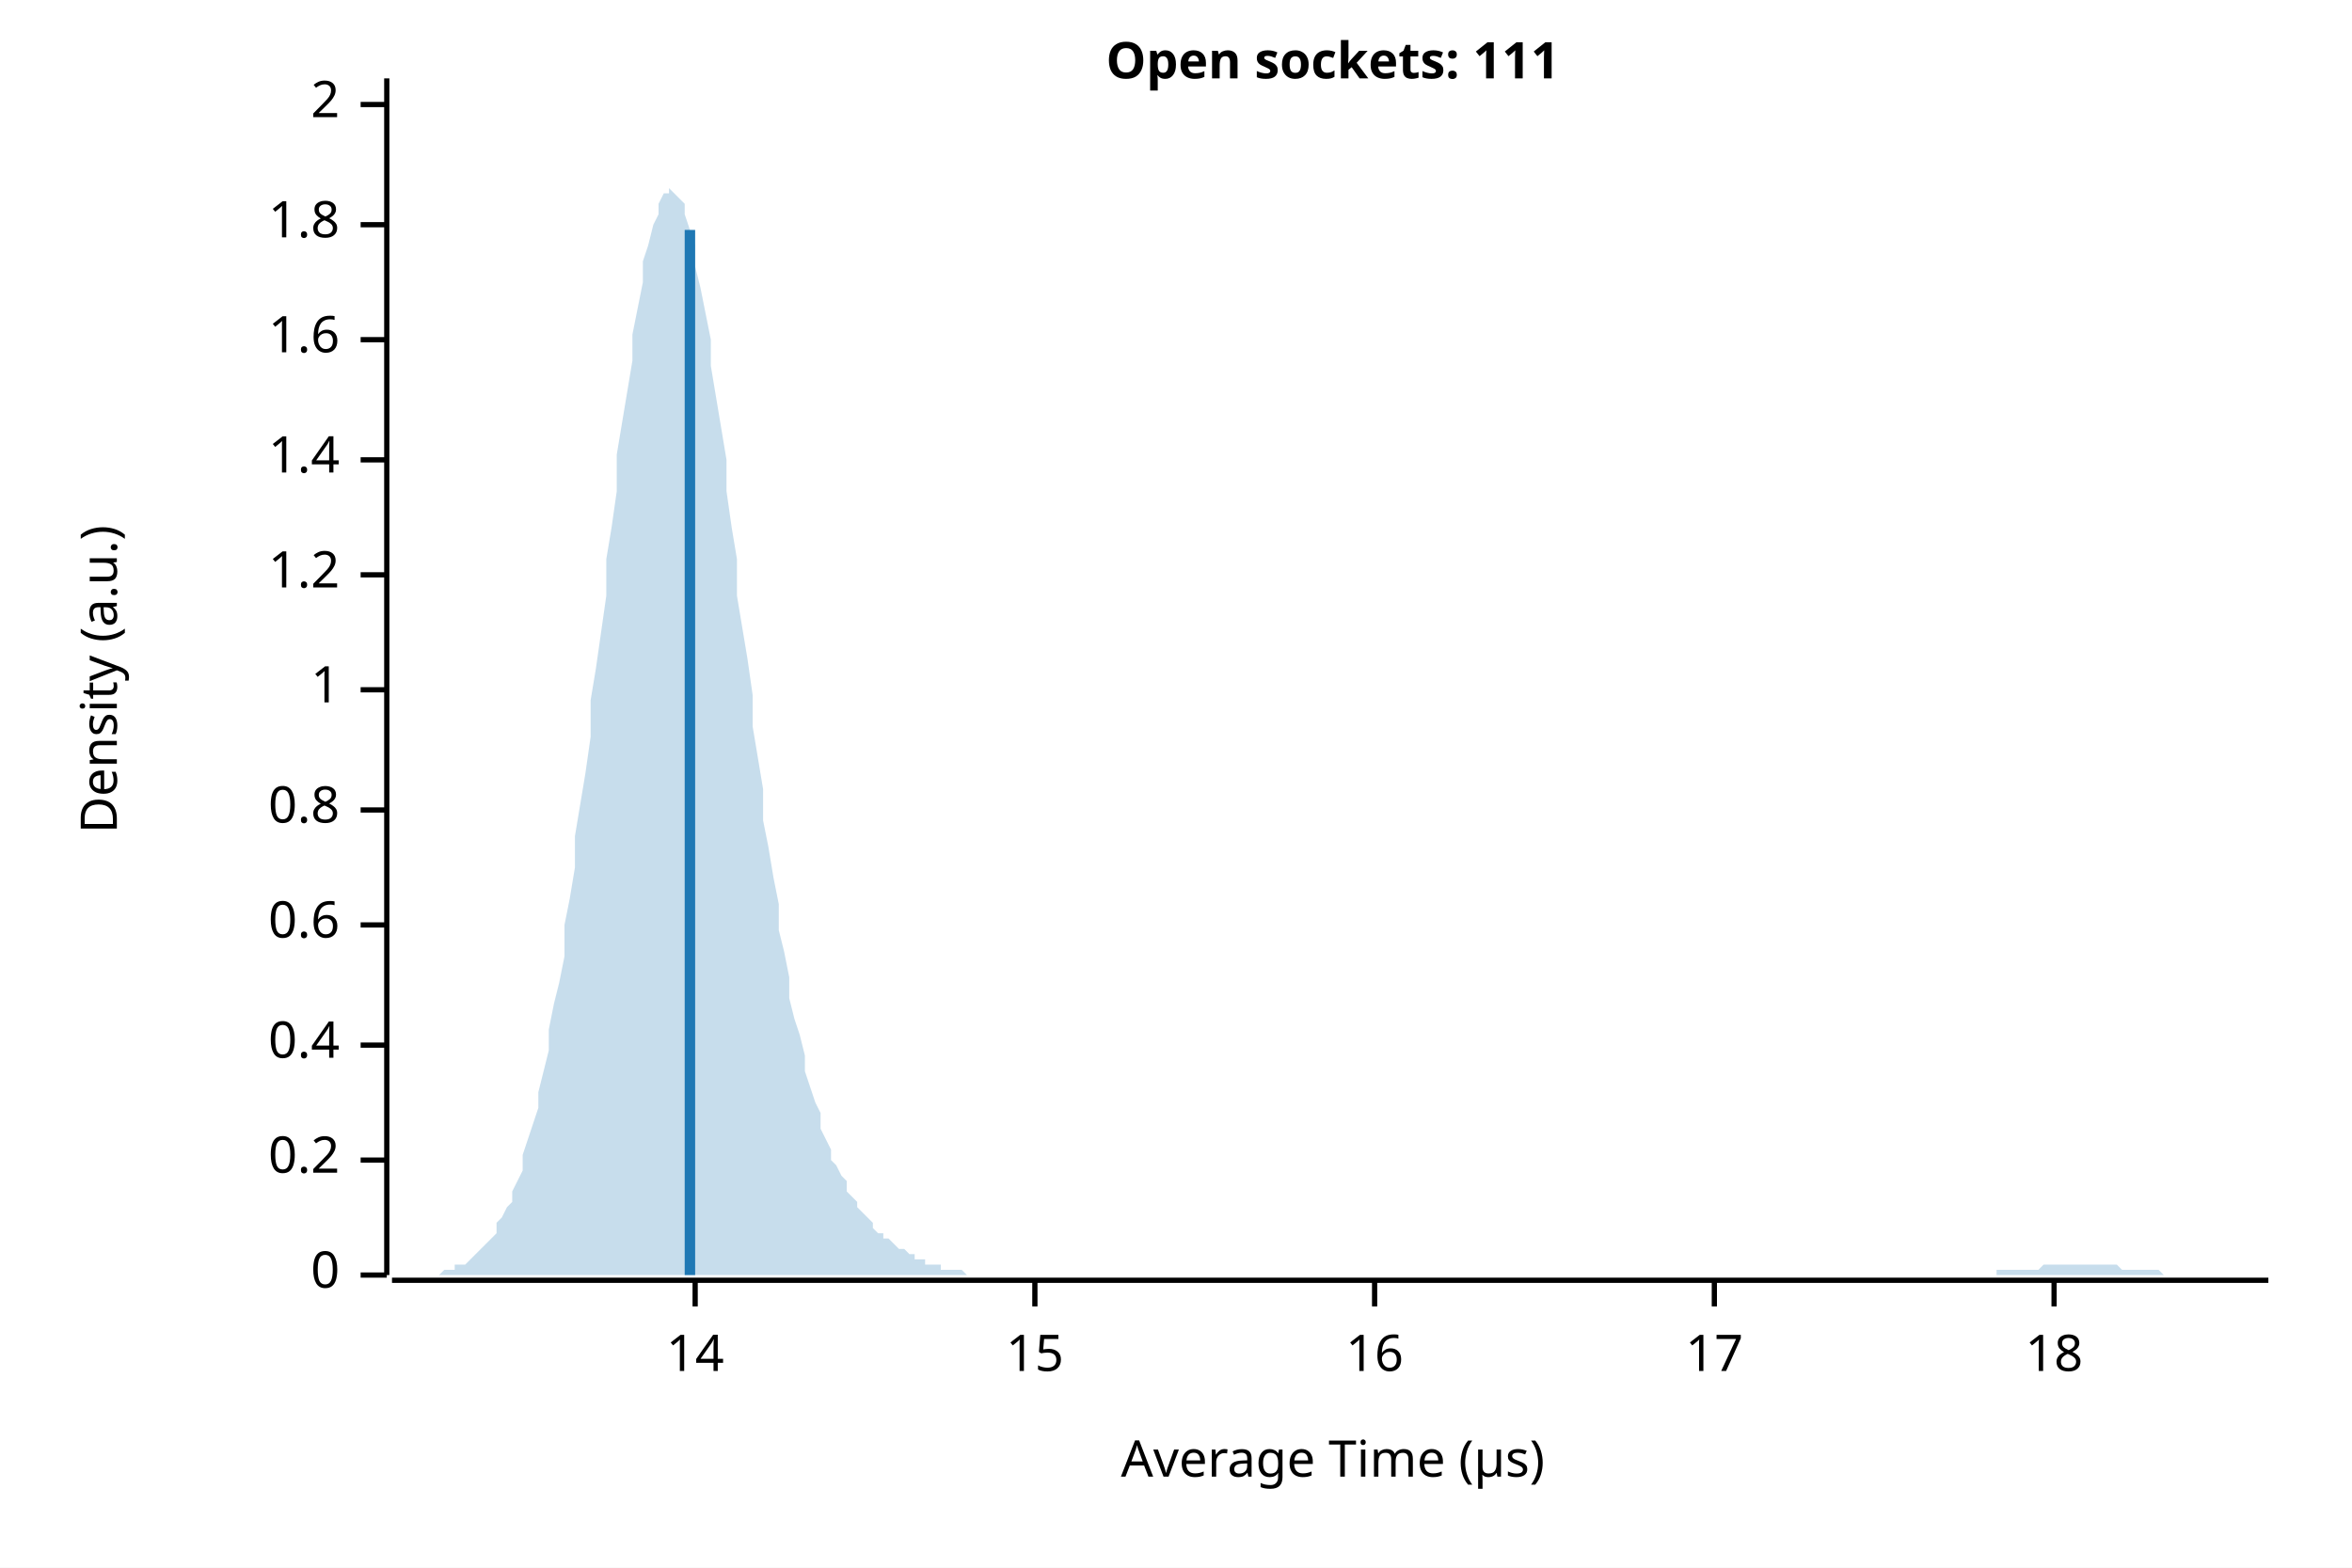
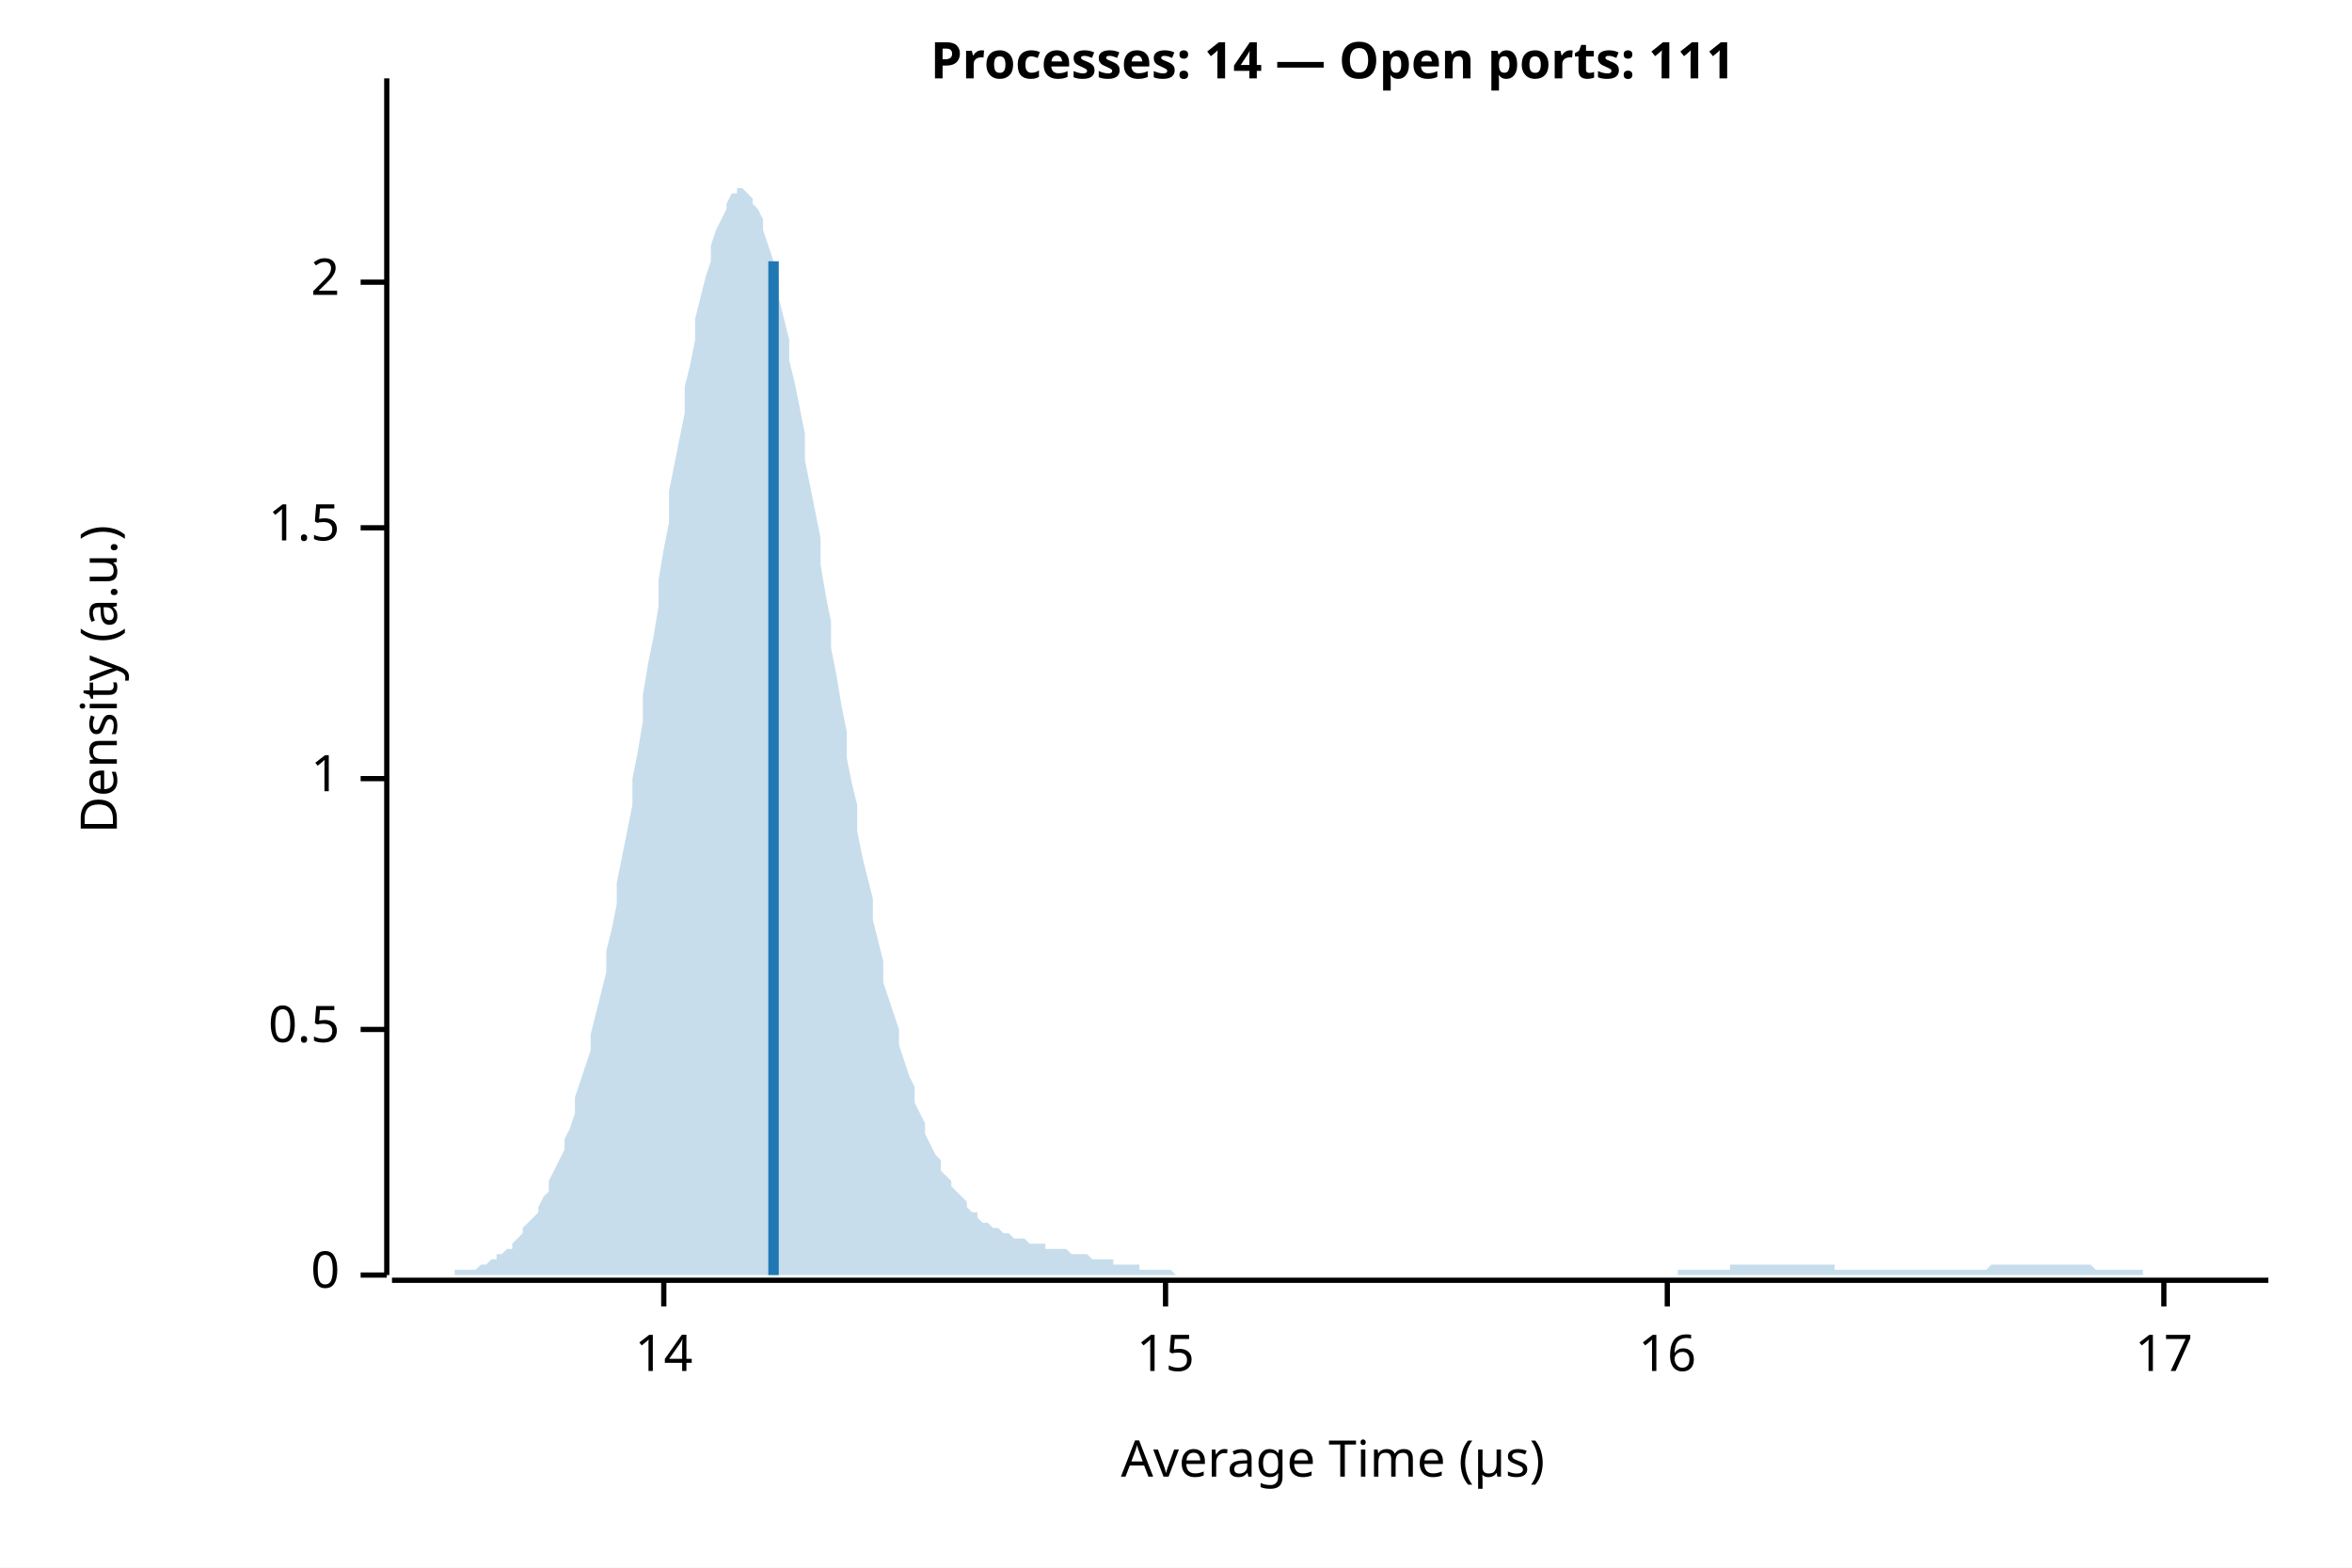
<svg xmlns="http://www.w3.org/2000/svg" width="450" height="300" viewBox="0 0 450 300">
  <rect width="100%" height="100%" fill="white" />
-   <text x="255" y="15" font-weight="bold" text-anchor="middle" font-family="sans-serif" font-size="9.677" opacity="1" fill="#000000">Open sockets: 111</text>
+   <text x="255" y="15" font-weight="bold" text-anchor="middle" font-family="sans-serif" font-size="9.677" opacity="1" fill="#000000">Processes: 14 — Open ports: 111</text>
  <text x="15" y="130" dy="0.76em" text-anchor="middle" font-family="sans-serif" font-size="9.677" opacity="1" fill="#000000" transform="rotate(270, 15, 130)">
Density (a.u.)
</text>
  <text x="255" y="285" dy="-0.5ex" text-anchor="middle" font-family="sans-serif" font-size="9.677" opacity="1" fill="#000000">
Average Time (µs)
</text>
  <polyline fill="none" opacity="1" stroke="#000000" stroke-width="1" points="74,15 74,244 " />
  <text x="65" y="244" dy="0.5ex" text-anchor="end" font-family="sans-serif" font-size="9.677" opacity="1" fill="#000000">
0
</text>
  <polyline fill="none" opacity="1" stroke="#000000" stroke-width="1" points="69,244 74,244 " />
-   <text x="65" y="222" dy="0.5ex" text-anchor="end" font-family="sans-serif" font-size="9.677" opacity="1" fill="#000000">
- 0.2
+   <text x="65" y="197" dy="0.5ex" text-anchor="end" font-family="sans-serif" font-size="9.677" opacity="1" fill="#000000">
+ 0.5
</text>
-   <polyline fill="none" opacity="1" stroke="#000000" stroke-width="1" points="69,222 74,222 " />
-   <text x="65" y="200" dy="0.5ex" text-anchor="end" font-family="sans-serif" font-size="9.677" opacity="1" fill="#000000">
- 0.4
- </text>
-   <polyline fill="none" opacity="1" stroke="#000000" stroke-width="1" points="69,200 74,200 " />
-   <text x="65" y="177" dy="0.5ex" text-anchor="end" font-family="sans-serif" font-size="9.677" opacity="1" fill="#000000">
- 0.6
- </text>
-   <polyline fill="none" opacity="1" stroke="#000000" stroke-width="1" points="69,177 74,177 " />
-   <text x="65" y="155" dy="0.5ex" text-anchor="end" font-family="sans-serif" font-size="9.677" opacity="1" fill="#000000">
- 0.8
- </text>
-   <polyline fill="none" opacity="1" stroke="#000000" stroke-width="1" points="69,155 74,155 " />
-   <text x="65" y="132" dy="0.5ex" text-anchor="end" font-family="sans-serif" font-size="9.677" opacity="1" fill="#000000">
+   <polyline fill="none" opacity="1" stroke="#000000" stroke-width="1" points="69,197 74,197 " />
+   <text x="65" y="149" dy="0.5ex" text-anchor="end" font-family="sans-serif" font-size="9.677" opacity="1" fill="#000000">
1
</text>
-   <polyline fill="none" opacity="1" stroke="#000000" stroke-width="1" points="69,132 74,132 " />
-   <text x="65" y="110" dy="0.5ex" text-anchor="end" font-family="sans-serif" font-size="9.677" opacity="1" fill="#000000">
- 1.2
+   <polyline fill="none" opacity="1" stroke="#000000" stroke-width="1" points="69,149 74,149 " />
+   <text x="65" y="101" dy="0.5ex" text-anchor="end" font-family="sans-serif" font-size="9.677" opacity="1" fill="#000000">
+ 1.5
</text>
-   <polyline fill="none" opacity="1" stroke="#000000" stroke-width="1" points="69,110 74,110 " />
-   <text x="65" y="88" dy="0.5ex" text-anchor="end" font-family="sans-serif" font-size="9.677" opacity="1" fill="#000000">
- 1.4
- </text>
-   <polyline fill="none" opacity="1" stroke="#000000" stroke-width="1" points="69,88 74,88 " />
-   <text x="65" y="65" dy="0.5ex" text-anchor="end" font-family="sans-serif" font-size="9.677" opacity="1" fill="#000000">
- 1.6
- </text>
-   <polyline fill="none" opacity="1" stroke="#000000" stroke-width="1" points="69,65 74,65 " />
-   <text x="65" y="43" dy="0.5ex" text-anchor="end" font-family="sans-serif" font-size="9.677" opacity="1" fill="#000000">
- 1.8
- </text>
-   <polyline fill="none" opacity="1" stroke="#000000" stroke-width="1" points="69,43 74,43 " />
-   <text x="65" y="20" dy="0.5ex" text-anchor="end" font-family="sans-serif" font-size="9.677" opacity="1" fill="#000000">
+   <polyline fill="none" opacity="1" stroke="#000000" stroke-width="1" points="69,101 74,101 " />
+   <text x="65" y="54" dy="0.5ex" text-anchor="end" font-family="sans-serif" font-size="9.677" opacity="1" fill="#000000">
2
</text>
-   <polyline fill="none" opacity="1" stroke="#000000" stroke-width="1" points="69,20 74,20 " />
+   <polyline fill="none" opacity="1" stroke="#000000" stroke-width="1" points="69,54 74,54 " />
  <polyline fill="none" opacity="1" stroke="#000000" stroke-width="1" points="75,245 434,245 " />
-   <text x="133" y="255" dy="0.76em" text-anchor="middle" font-family="sans-serif" font-size="9.677" opacity="1" fill="#000000">
+   <text x="127" y="255" dy="0.76em" text-anchor="middle" font-family="sans-serif" font-size="9.677" opacity="1" fill="#000000">
14
</text>
-   <polyline fill="none" opacity="1" stroke="#000000" stroke-width="1" points="133,245 133,250 " />
-   <text x="198" y="255" dy="0.76em" text-anchor="middle" font-family="sans-serif" font-size="9.677" opacity="1" fill="#000000">
+   <polyline fill="none" opacity="1" stroke="#000000" stroke-width="1" points="127,245 127,250 " />
+   <text x="223" y="255" dy="0.76em" text-anchor="middle" font-family="sans-serif" font-size="9.677" opacity="1" fill="#000000">
15
</text>
-   <polyline fill="none" opacity="1" stroke="#000000" stroke-width="1" points="198,245 198,250 " />
-   <text x="263" y="255" dy="0.76em" text-anchor="middle" font-family="sans-serif" font-size="9.677" opacity="1" fill="#000000">
+   <polyline fill="none" opacity="1" stroke="#000000" stroke-width="1" points="223,245 223,250 " />
+   <text x="319" y="255" dy="0.76em" text-anchor="middle" font-family="sans-serif" font-size="9.677" opacity="1" fill="#000000">
16
</text>
-   <polyline fill="none" opacity="1" stroke="#000000" stroke-width="1" points="263,245 263,250 " />
-   <text x="328" y="255" dy="0.76em" text-anchor="middle" font-family="sans-serif" font-size="9.677" opacity="1" fill="#000000">
+   <polyline fill="none" opacity="1" stroke="#000000" stroke-width="1" points="319,245 319,250 " />
+   <text x="414" y="255" dy="0.76em" text-anchor="middle" font-family="sans-serif" font-size="9.677" opacity="1" fill="#000000">
17
</text>
-   <polyline fill="none" opacity="1" stroke="#000000" stroke-width="1" points="328,245 328,250 " />
-   <text x="393" y="255" dy="0.76em" text-anchor="middle" font-family="sans-serif" font-size="9.677" opacity="1" fill="#000000">
- 18
- </text>
-   <polyline fill="none" opacity="1" stroke="#000000" stroke-width="1" points="393,245 393,250 " />
-   <polygon opacity="0.25" fill="#1F78B4" points="75,244 75,244 76,244 77,244 77,244 78,244 79,244 80,244 80,244 81,244 82,244 82,244 83,244 84,244 85,243 85,243 86,243 87,243 87,242 88,242 89,242 90,241 90,241 91,240 92,239 92,239 93,238 94,237 95,236 95,234 96,233 97,231 98,230 98,228 99,226 100,224 100,221 101,218 102,215 103,212 103,209 104,205 105,201 105,197 106,192 107,188 108,183 108,177 109,172 110,166 110,160 111,154 112,148 113,141 113,134 114,128 115,121 116,114 116,107 117,101 118,94 118,87 119,81 120,75 121,69 121,64 122,59 123,54 123,50 124,47 125,43 126,41 126,39 127,37 128,37 128,36 129,37 130,38 131,39 131,41 132,44 133,47 133,51 134,55 135,60 136,65 136,70 137,76 138,82 139,88 139,94 140,101 141,107 141,114 142,120 143,126 144,133 144,139 145,145 146,151 146,157 147,162 148,168 149,173 149,178 150,182 151,187 151,191 152,195 153,198 154,202 154,205 155,208 156,211 157,213 157,216 158,218 159,220 159,222 160,223 161,225 162,226 162,228 163,229 164,230 164,231 165,232 166,233 167,234 167,235 168,236 169,236 169,237 170,237 171,238 172,239 172,239 173,239 174,240 175,240 175,241 176,241 177,241 177,242 178,242 179,242 180,242 180,243 181,243 182,243 182,243 183,243 184,243 185,244 185,244 186,244 187,244 187,244 188,244 189,244 190,244 190,244 191,244 192,244 192,244 193,244 194,244 195,244 195,244 196,244 197,244 198,244 198,244 199,244 200,244 200,244 201,244 202,244 203,244 203,244 204,244 205,244 205,244 206,244 207,244 208,244 208,244 209,244 210,244 210,244 211,244 212,244 213,244 213,244 214,244 215,244 216,244 216,244 217,244 218,244 218,244 219,244 220,244 221,244 221,244 222,244 223,244 223,244 224,244 225,244 226,244 226,244 227,244 228,244 228,244 229,244 230,244 231,244 231,244 232,244 233,244 233,244 234,244 235,244 236,244 236,244 237,244 238,244 239,244 239,244 240,244 241,244 241,244 242,244 243,244 244,244 244,244 245,244 246,244 246,244 247,244 248,244 249,244 249,244 250,244 251,244 251,244 252,244 253,244 254,244 254,244 255,244 256,244 257,244 257,244 258,244 259,244 259,244 260,244 261,244 262,244 262,244 263,244 264,244 264,244 265,244 266,244 267,244 267,244 268,244 269,244 269,244 270,244 271,244 272,244 272,244 273,244 274,244 275,244 275,244 276,244 277,244 277,244 278,244 279,244 280,244 280,244 281,244 282,244 282,244 283,244 284,244 285,244 285,244 286,244 287,244 287,244 288,244 289,244 290,244 290,244 291,244 292,244 292,244 293,244 294,244 295,244 295,244 296,244 297,244 298,244 298,244 299,244 300,244 300,244 301,244 302,244 303,244 303,244 304,244 305,244 305,244 306,244 307,244 308,244 308,244 309,244 310,244 310,244 311,244 312,244 313,244 313,244 314,244 315,244 316,244 316,244 317,244 318,244 318,244 319,244 320,244 321,244 321,244 322,244 323,244 323,244 324,244 325,244 326,244 326,244 327,244 328,244 328,244 329,244 330,244 331,244 331,244 332,244 333,244 333,244 334,244 335,244 336,244 336,244 337,244 338,244 339,244 339,244 340,244 341,244 341,244 342,244 343,244 344,244 344,244 345,244 346,244 346,244 347,244 348,244 349,244 349,244 350,244 351,244 351,244 352,244 353,244 354,244 354,244 355,244 356,244 357,244 357,244 358,244 359,244 359,244 360,244 361,244 362,244 362,244 363,244 364,244 364,244 365,244 366,244 367,244 367,244 368,244 369,244 369,244 370,244 371,244 372,244 372,244 373,244 374,244 375,244 375,244 376,244 377,244 377,244 378,244 379,244 380,244 380,244 381,244 382,244 382,243 383,243 384,243 385,243 385,243 386,243 387,243 387,243 388,243 389,243 390,243 390,243 391,242 392,242 392,242 393,242 394,242 395,242 395,242 396,242 397,242 398,242 398,242 399,242 400,242 400,242 401,242 402,242 403,242 403,242 404,242 405,242 405,242 406,243 407,243 408,243 408,243 409,243 410,243 410,243 411,243 412,243 413,243 413,243 414,244 415,244 416,244 416,244 417,244 418,244 418,244 419,244 420,244 421,244 421,244 422,244 423,244 423,244 424,244 425,244 426,244 426,244 427,244 428,244 428,244 429,244 430,244 431,244 431,244 432,244 433,244 434,244 434,244 75,244 " />
-   <polyline fill="none" opacity="1" stroke="#1F78B4" stroke-width="2" points="132,244 132,44 " />
+   <polyline fill="none" opacity="1" stroke="#000000" stroke-width="1" points="414,245 414,250 " />
+   <polygon opacity="0.25" fill="#1F78B4" points="75,244 75,244 76,244 77,244 77,244 78,244 79,244 80,244 80,244 81,244 82,244 82,244 83,244 84,244 85,244 85,244 86,244 87,244 87,243 88,243 89,243 90,243 90,243 91,243 92,242 92,242 93,242 94,241 95,241 95,240 96,240 97,239 98,239 98,238 99,237 100,236 100,235 101,234 102,233 103,232 103,231 104,229 105,228 105,226 106,224 107,222 108,220 108,218 109,216 110,213 110,210 111,207 112,204 113,201 113,198 114,194 115,190 116,186 116,182 117,178 118,173 118,169 119,164 120,159 121,154 121,149 122,144 123,138 123,133 124,127 125,122 126,116 126,111 127,105 128,100 128,94 129,89 130,84 131,79 131,74 132,70 133,65 133,61 134,57 135,53 136,50 136,47 137,44 138,42 139,40 139,39 140,37 141,37 141,36 142,36 143,37 144,38 144,39 145,40 146,42 146,44 147,47 148,50 149,53 149,57 150,61 151,65 151,69 152,73 153,78 154,83 154,88 155,93 156,98 157,103 157,108 158,114 159,119 159,124 160,129 161,135 162,140 162,145 163,150 164,154 164,159 165,164 166,168 167,172 167,176 168,180 169,184 169,188 170,191 171,194 172,197 172,200 173,203 174,206 175,208 175,211 176,213 177,215 177,217 178,219 179,221 180,222 180,224 181,225 182,226 182,227 183,228 184,229 185,230 185,231 186,232 187,232 187,233 188,234 189,234 190,235 190,235 191,235 192,236 192,236 193,236 194,237 195,237 195,237 196,237 197,238 198,238 198,238 199,238 200,238 200,239 201,239 202,239 203,239 203,239 204,239 205,240 205,240 206,240 207,240 208,240 208,240 209,241 210,241 210,241 211,241 212,241 213,241 213,242 214,242 215,242 216,242 216,242 217,242 218,242 218,243 219,243 220,243 221,243 221,243 222,243 223,243 223,243 224,243 225,244 226,244 226,244 227,244 228,244 228,244 229,244 230,244 231,244 231,244 232,244 233,244 233,244 234,244 235,244 236,244 236,244 237,244 238,244 239,244 239,244 240,244 241,244 241,244 242,244 243,244 244,244 244,244 245,244 246,244 246,244 247,244 248,244 249,244 249,244 250,244 251,244 251,244 252,244 253,244 254,244 254,244 255,244 256,244 257,244 257,244 258,244 259,244 259,244 260,244 261,244 262,244 262,244 263,244 264,244 264,244 265,244 266,244 267,244 267,244 268,244 269,244 269,244 270,244 271,244 272,244 272,244 273,244 274,244 275,244 275,244 276,244 277,244 277,244 278,244 279,244 280,244 280,244 281,244 282,244 282,244 283,244 284,244 285,244 285,244 286,244 287,244 287,244 288,244 289,244 290,244 290,244 291,244 292,244 292,244 293,244 294,244 295,244 295,244 296,244 297,244 298,244 298,244 299,244 300,244 300,244 301,244 302,244 303,244 303,244 304,244 305,244 305,244 306,244 307,244 308,244 308,244 309,244 310,244 310,244 311,244 312,244 313,244 313,244 314,244 315,244 316,244 316,244 317,244 318,244 318,244 319,244 320,244 321,244 321,243 322,243 323,243 323,243 324,243 325,243 326,243 326,243 327,243 328,243 328,243 329,243 330,243 331,243 331,242 332,242 333,242 333,242 334,242 335,242 336,242 336,242 337,242 338,242 339,242 339,242 340,242 341,242 341,242 342,242 343,242 344,242 344,242 345,242 346,242 346,242 347,242 348,242 349,242 349,242 350,242 351,242 351,243 352,243 353,243 354,243 354,243 355,243 356,243 357,243 357,243 358,243 359,243 359,243 360,243 361,243 362,243 362,243 363,243 364,243 364,243 365,243 366,243 367,243 367,243 368,243 369,243 369,243 370,243 371,243 372,243 372,243 373,243 374,243 375,243 375,243 376,243 377,243 377,243 378,243 379,243 380,243 380,243 381,242 382,242 382,242 383,242 384,242 385,242 385,242 386,242 387,242 387,242 388,242 389,242 390,242 390,242 391,242 392,242 392,242 393,242 394,242 395,242 395,242 396,242 397,242 398,242 398,242 399,242 400,242 400,242 401,243 402,243 403,243 403,243 404,243 405,243 405,243 406,243 407,243 408,243 408,243 409,243 410,243 410,244 411,244 412,244 413,244 413,244 414,244 415,244 416,244 416,244 417,244 418,244 418,244 419,244 420,244 421,244 421,244 422,244 423,244 423,244 424,244 425,244 426,244 426,244 427,244 428,244 428,244 429,244 430,244 431,244 431,244 432,244 433,244 434,244 434,244 75,244 " />
+   <polyline fill="none" opacity="1" stroke="#1F78B4" stroke-width="2" points="148,244 148,50 " />
</svg>
